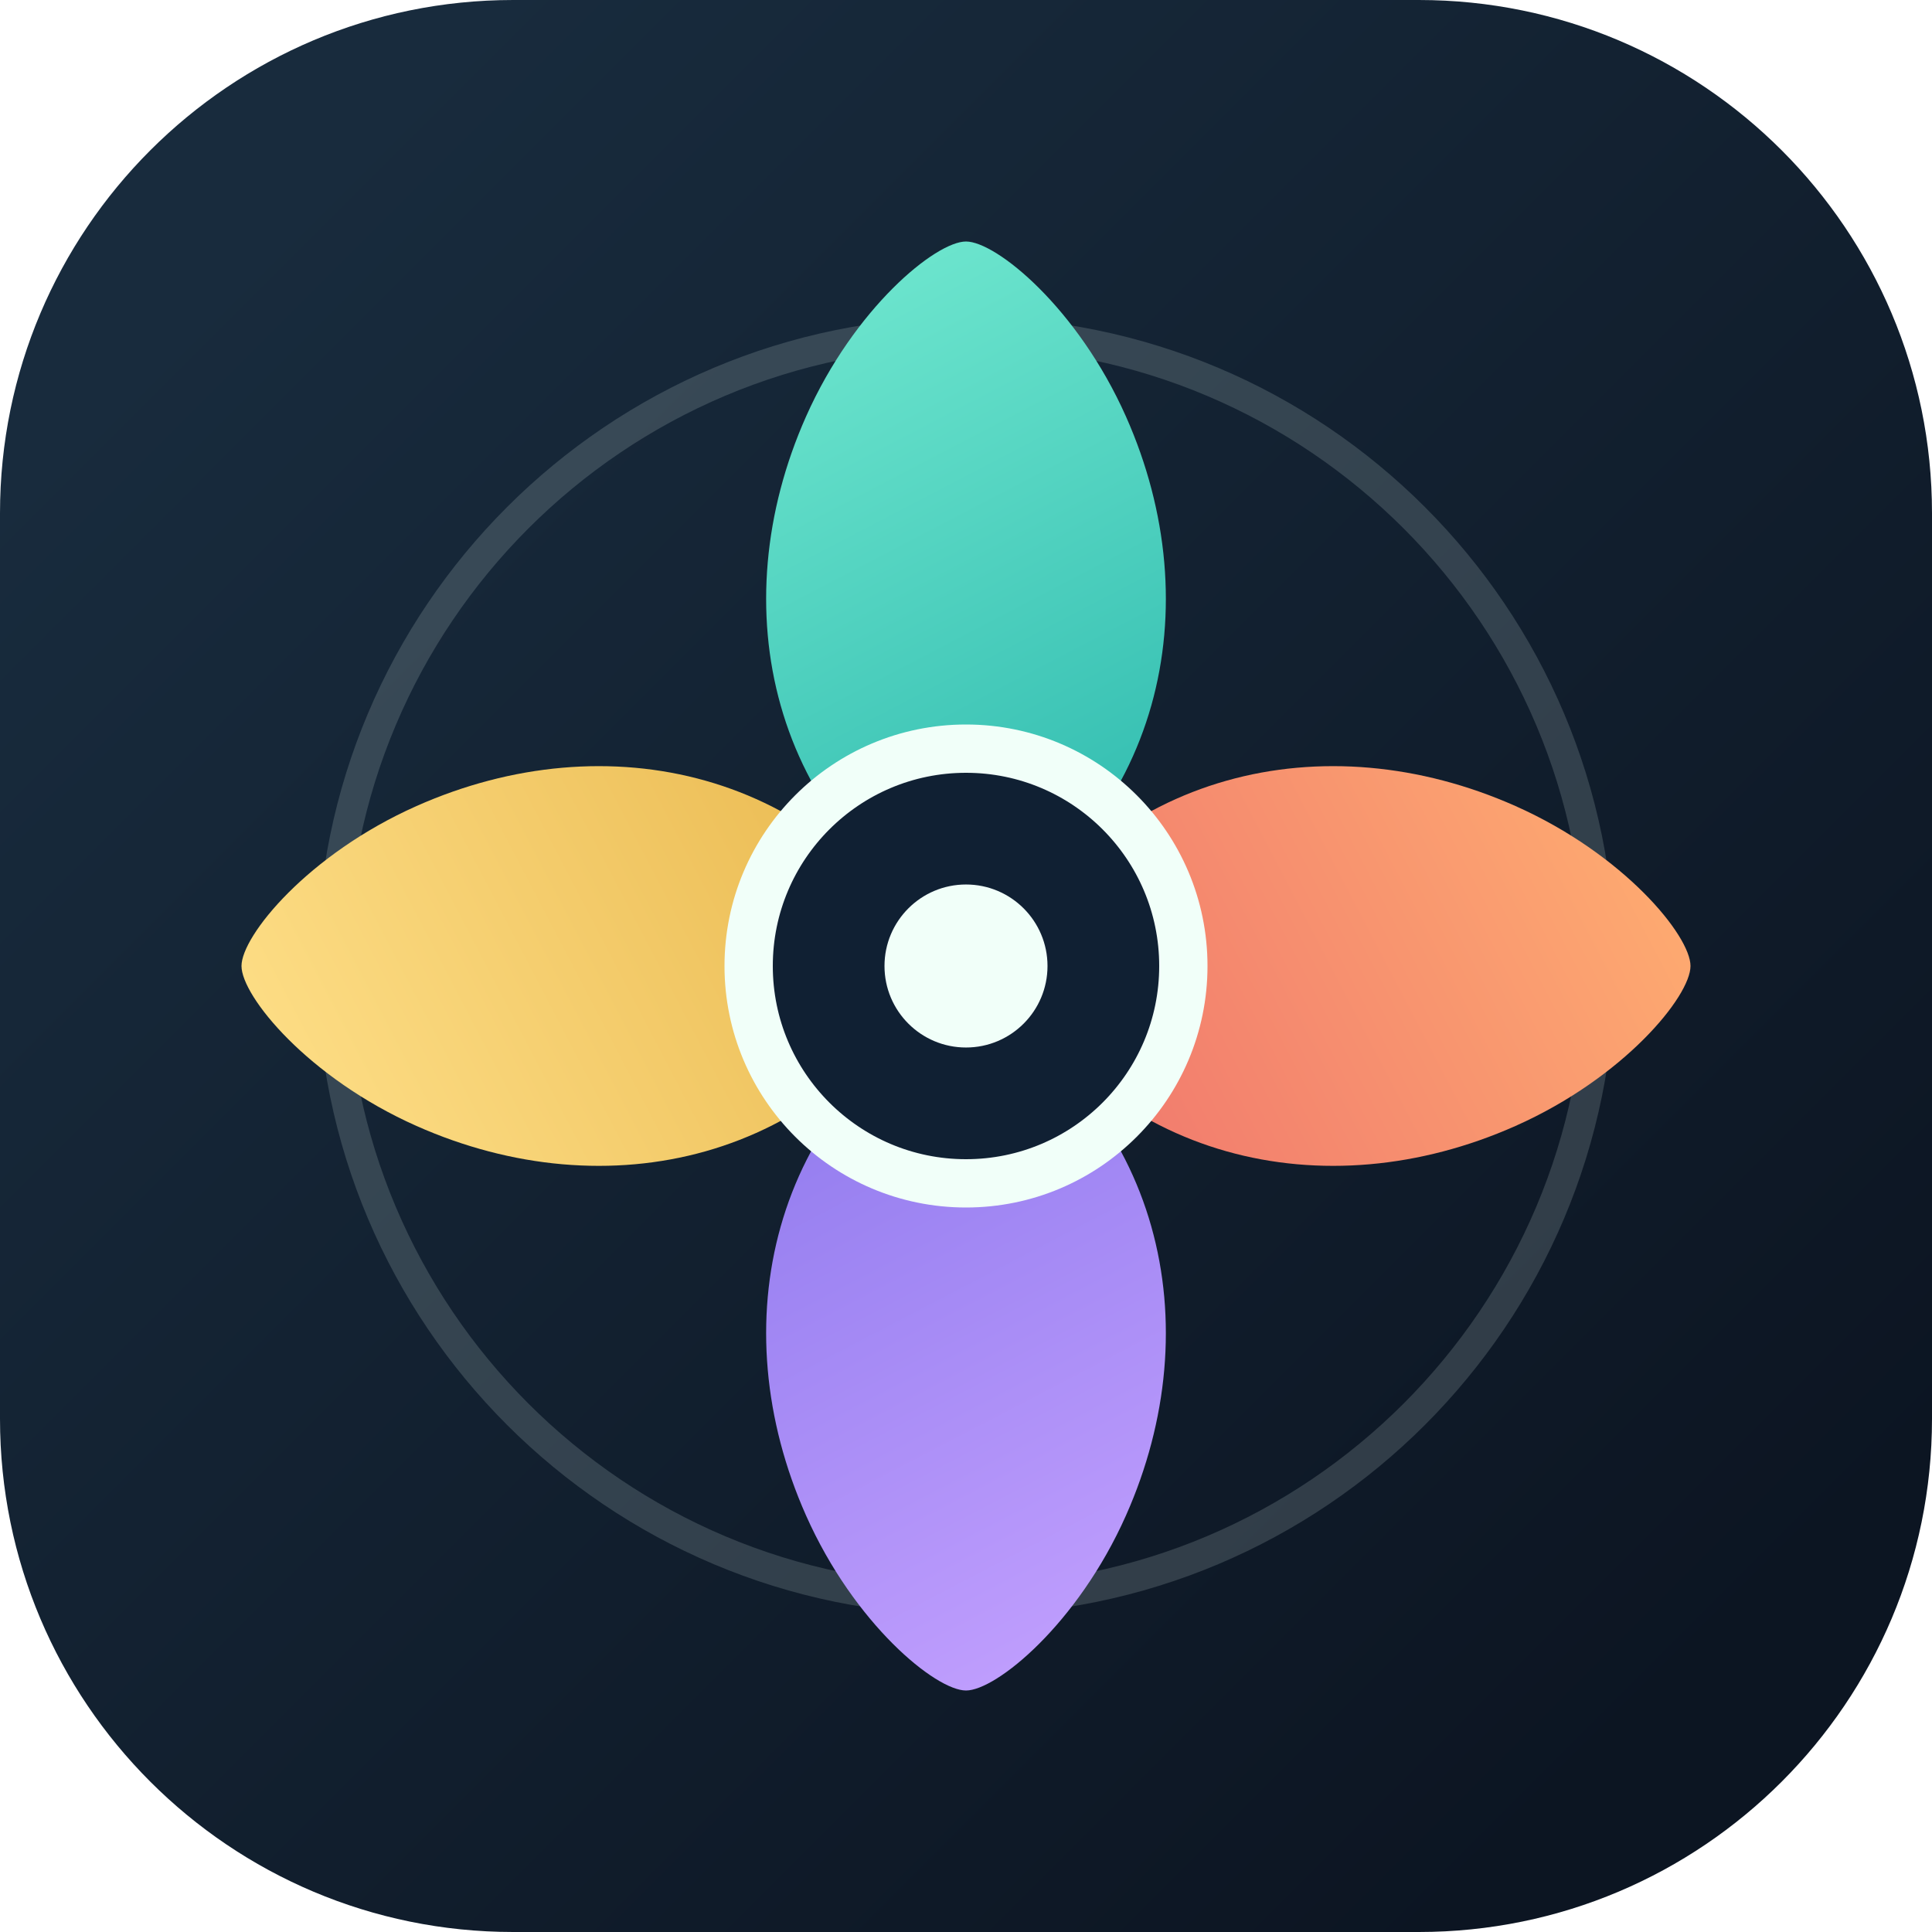
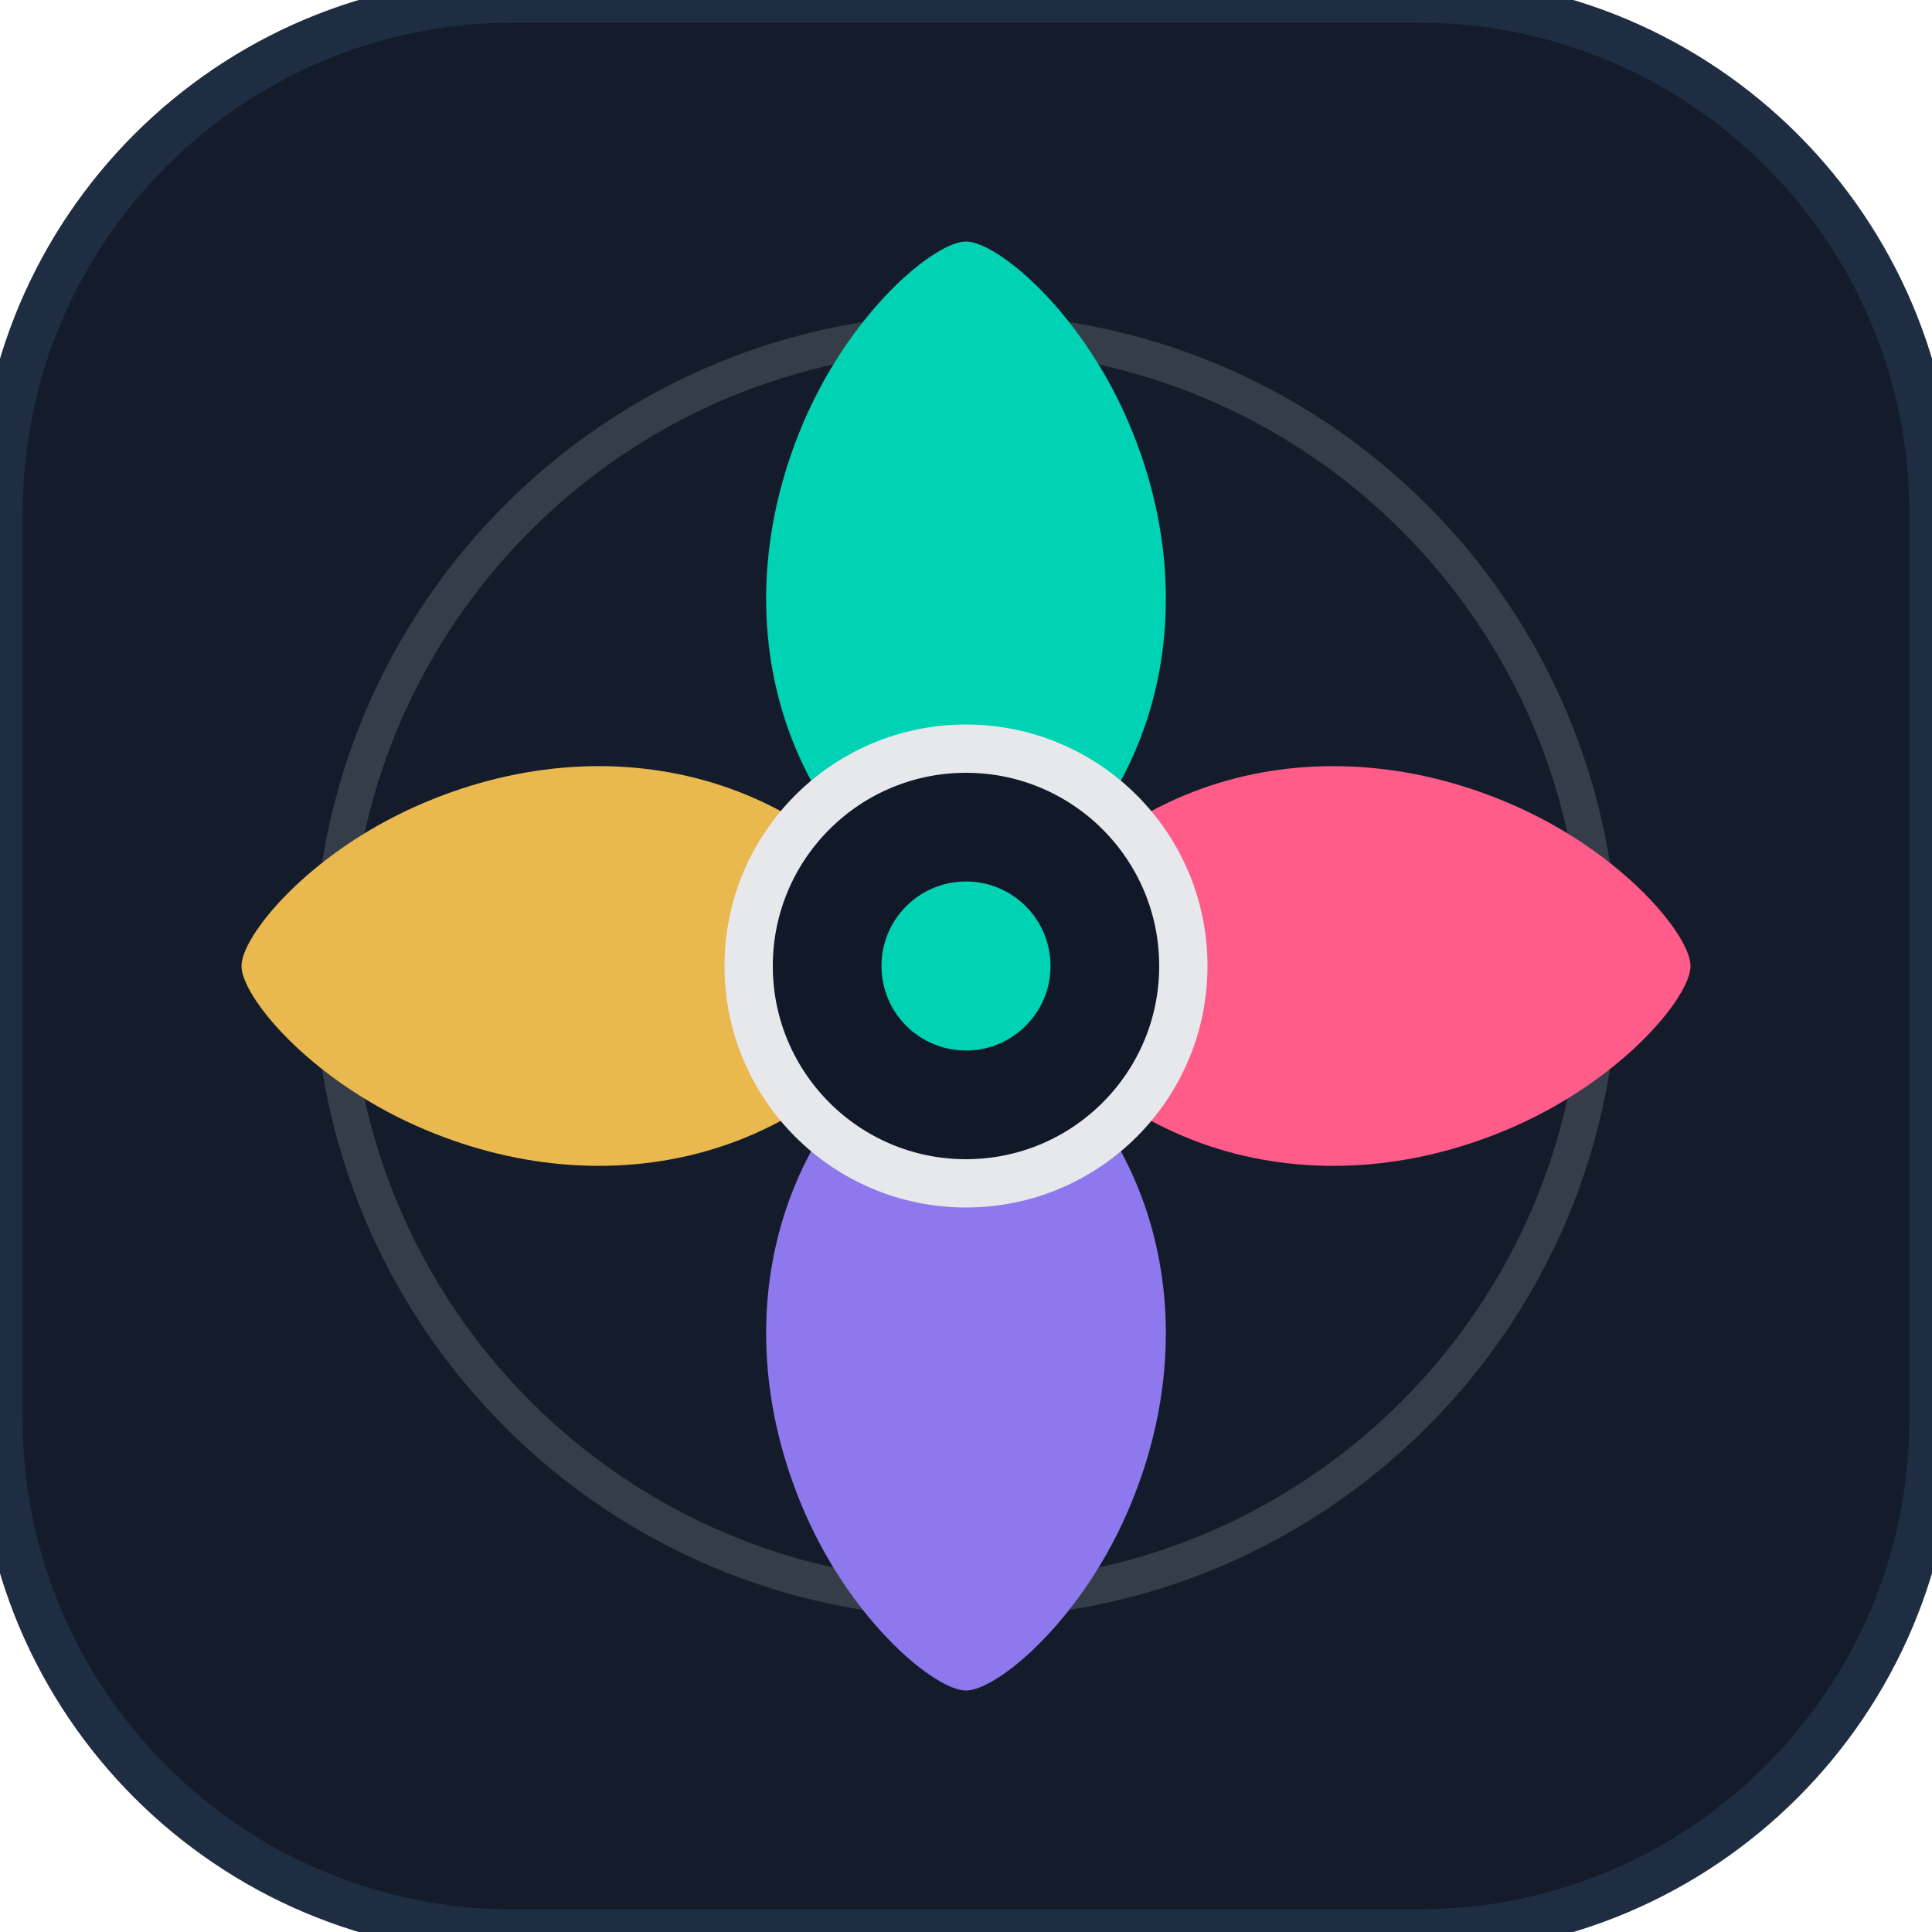
<svg xmlns="http://www.w3.org/2000/svg" viewBox="0 0 64 64" role="img" aria-labelledby="title desc">
  <defs>
-     <linearGradient id="field" x1="8" y1="8" x2="56" y2="56" gradientUnits="userSpaceOnUse">
-       <stop stop-color="#182b3d" />
-       <stop offset="1" stop-color="#0c1522" />
-     </linearGradient>
-     <linearGradient id="teal" x1="25" y1="8" x2="37" y2="31" gradientUnits="userSpaceOnUse">
-       <stop stop-color="#74ead1" />
-       <stop offset="1" stop-color="#2bb8ad" />
-     </linearGradient>
-     <linearGradient id="coral" x1="56" y1="25" x2="33" y2="37" gradientUnits="userSpaceOnUse">
-       <stop stop-color="#ffb071" />
-       <stop offset="1" stop-color="#ef736d" />
-     </linearGradient>
-     <linearGradient id="violet" x1="39" y1="56" x2="27" y2="33" gradientUnits="userSpaceOnUse">
-       <stop stop-color="#c5a2ff" />
-       <stop offset="1" stop-color="#8d78ed" />
-     </linearGradient>
-     <linearGradient id="amber" x1="8" y1="39" x2="31" y2="27" gradientUnits="userSpaceOnUse">
-       <stop stop-color="#ffe18b" />
-       <stop offset="1" stop-color="#e9b84e" />
-     </linearGradient>
-     <radialGradient id="halo" cx="0" cy="0" r="1" gradientTransform="translate(32 32) scale(22)">
-       <stop stop-color="#77e6d1" stop-opacity=".18" />
-       <stop offset="1" stop-color="#77e6d1" stop-opacity="0" />
+     <radialGradient id="halo" cx="0" cy="0" r="1" gradientTransform="translate(32 32) scale(24)">
+       <stop stop-color="#00d2b4" stop-opacity=".25" />
+       <stop stop-color="#00d2b4" stop-opacity="0" />
    </radialGradient>
  </defs>
-   <rect width="64" height="64" rx="17" fill="url(#field)" class="field" />
+   <rect width="64" height="64" rx="17" fill="#141c2b" stroke="#1f2d42" stroke-width="1.5" />
  <circle cx="32" cy="32" r="23" fill="url(#halo)" />
-   <g fill="none" stroke="#e8fff8" stroke-opacity=".16" stroke-width="1" class="orbit-ring">
-     <circle cx="32" cy="32" r="21" />
-     <path d="M32 10v44M10 32h44" />
-   </g>
-   <path d="M32 31C25.5 27.3 23.9 20.1 26.7 13.8 28.3 10.2 31 8 32 8c1 0 3.7 2.2 5.3 5.8 2.8 6.3 1.2 13.5-5.3 17.2Z" fill="url(#teal)" />
-   <path d="M33 32C36.7 25.5 43.9 23.9 50.2 26.7 53.8 28.3 56 31 56 32c0 1-2.2 3.7-5.8 5.3-6.3 2.8-13.5 1.2-17.2-5.3Z" fill="url(#coral)" />
-   <path d="M32 33C38.5 36.7 40.1 43.9 37.3 50.2 35.7 53.8 33 56 32 56c-1 0-3.7-2.2-5.3-5.8-2.8-6.3-1.2-13.5 5.3-17.2Z" fill="url(#violet)" />
-   <path d="M31 32C27.3 38.5 20.1 40.1 13.8 37.3 10.2 35.7 8 33 8 32c0-1 2.2-3.7 5.8-5.3 6.3-2.8 13.5-1.2 17.2 5.3Z" fill="url(#amber)" />
-   <circle cx="32" cy="32" r="7.2" fill="#102033" stroke="#f1fff9" stroke-width="1.6" class="hub" />
-   <circle cx="32" cy="32" r="2.7" fill="#f1fff9" class="core" />
+   <circle cx="32" cy="32" r="21" fill="none" stroke="#e6e8ec" stroke-opacity=".16" stroke-width="1.2" />
+   <path d="M32 31C25.5 27.3 23.9 20.1 26.7 13.8 28.3 10.2 31 8 32 8c1 0 3.7 2.2 5.3 5.8 2.8 6.3 1.2 13.5-5.3 17.2Z" fill="#00d2b4" />
+   <path d="M33 32C36.7 25.5 43.9 23.9 50.2 26.7 53.8 28.3 56 31 56 32c0 1-2.2 3.7-5.8 5.3-6.3 2.8-13.5 1.2-17.2-5.3Z" fill="#ff5c8a" />
+   <path d="M32 33C38.5 36.7 40.1 43.9 37.3 50.2 35.7 53.8 33 56 32 56c-1 0-3.7-2.2-5.3-5.8-2.8-6.3-1.2-13.5 5.3-17.2Z" fill="#8d78ed" />
+   <path d="M31 32C27.3 38.5 20.1 40.1 13.8 37.3 10.2 35.7 8 33 8 32c0-1 2.2-3.7 5.8-5.3 6.3-2.8 13.5-1.2 17.2 5.3Z" fill="#e9b84e" />
+   <circle cx="32" cy="32" r="7.2" fill="#111827" stroke="#e6e8ec" stroke-width="1.6" />
+   <circle cx="32" cy="32" r="2.8" fill="#00d2b4" />
</svg>
